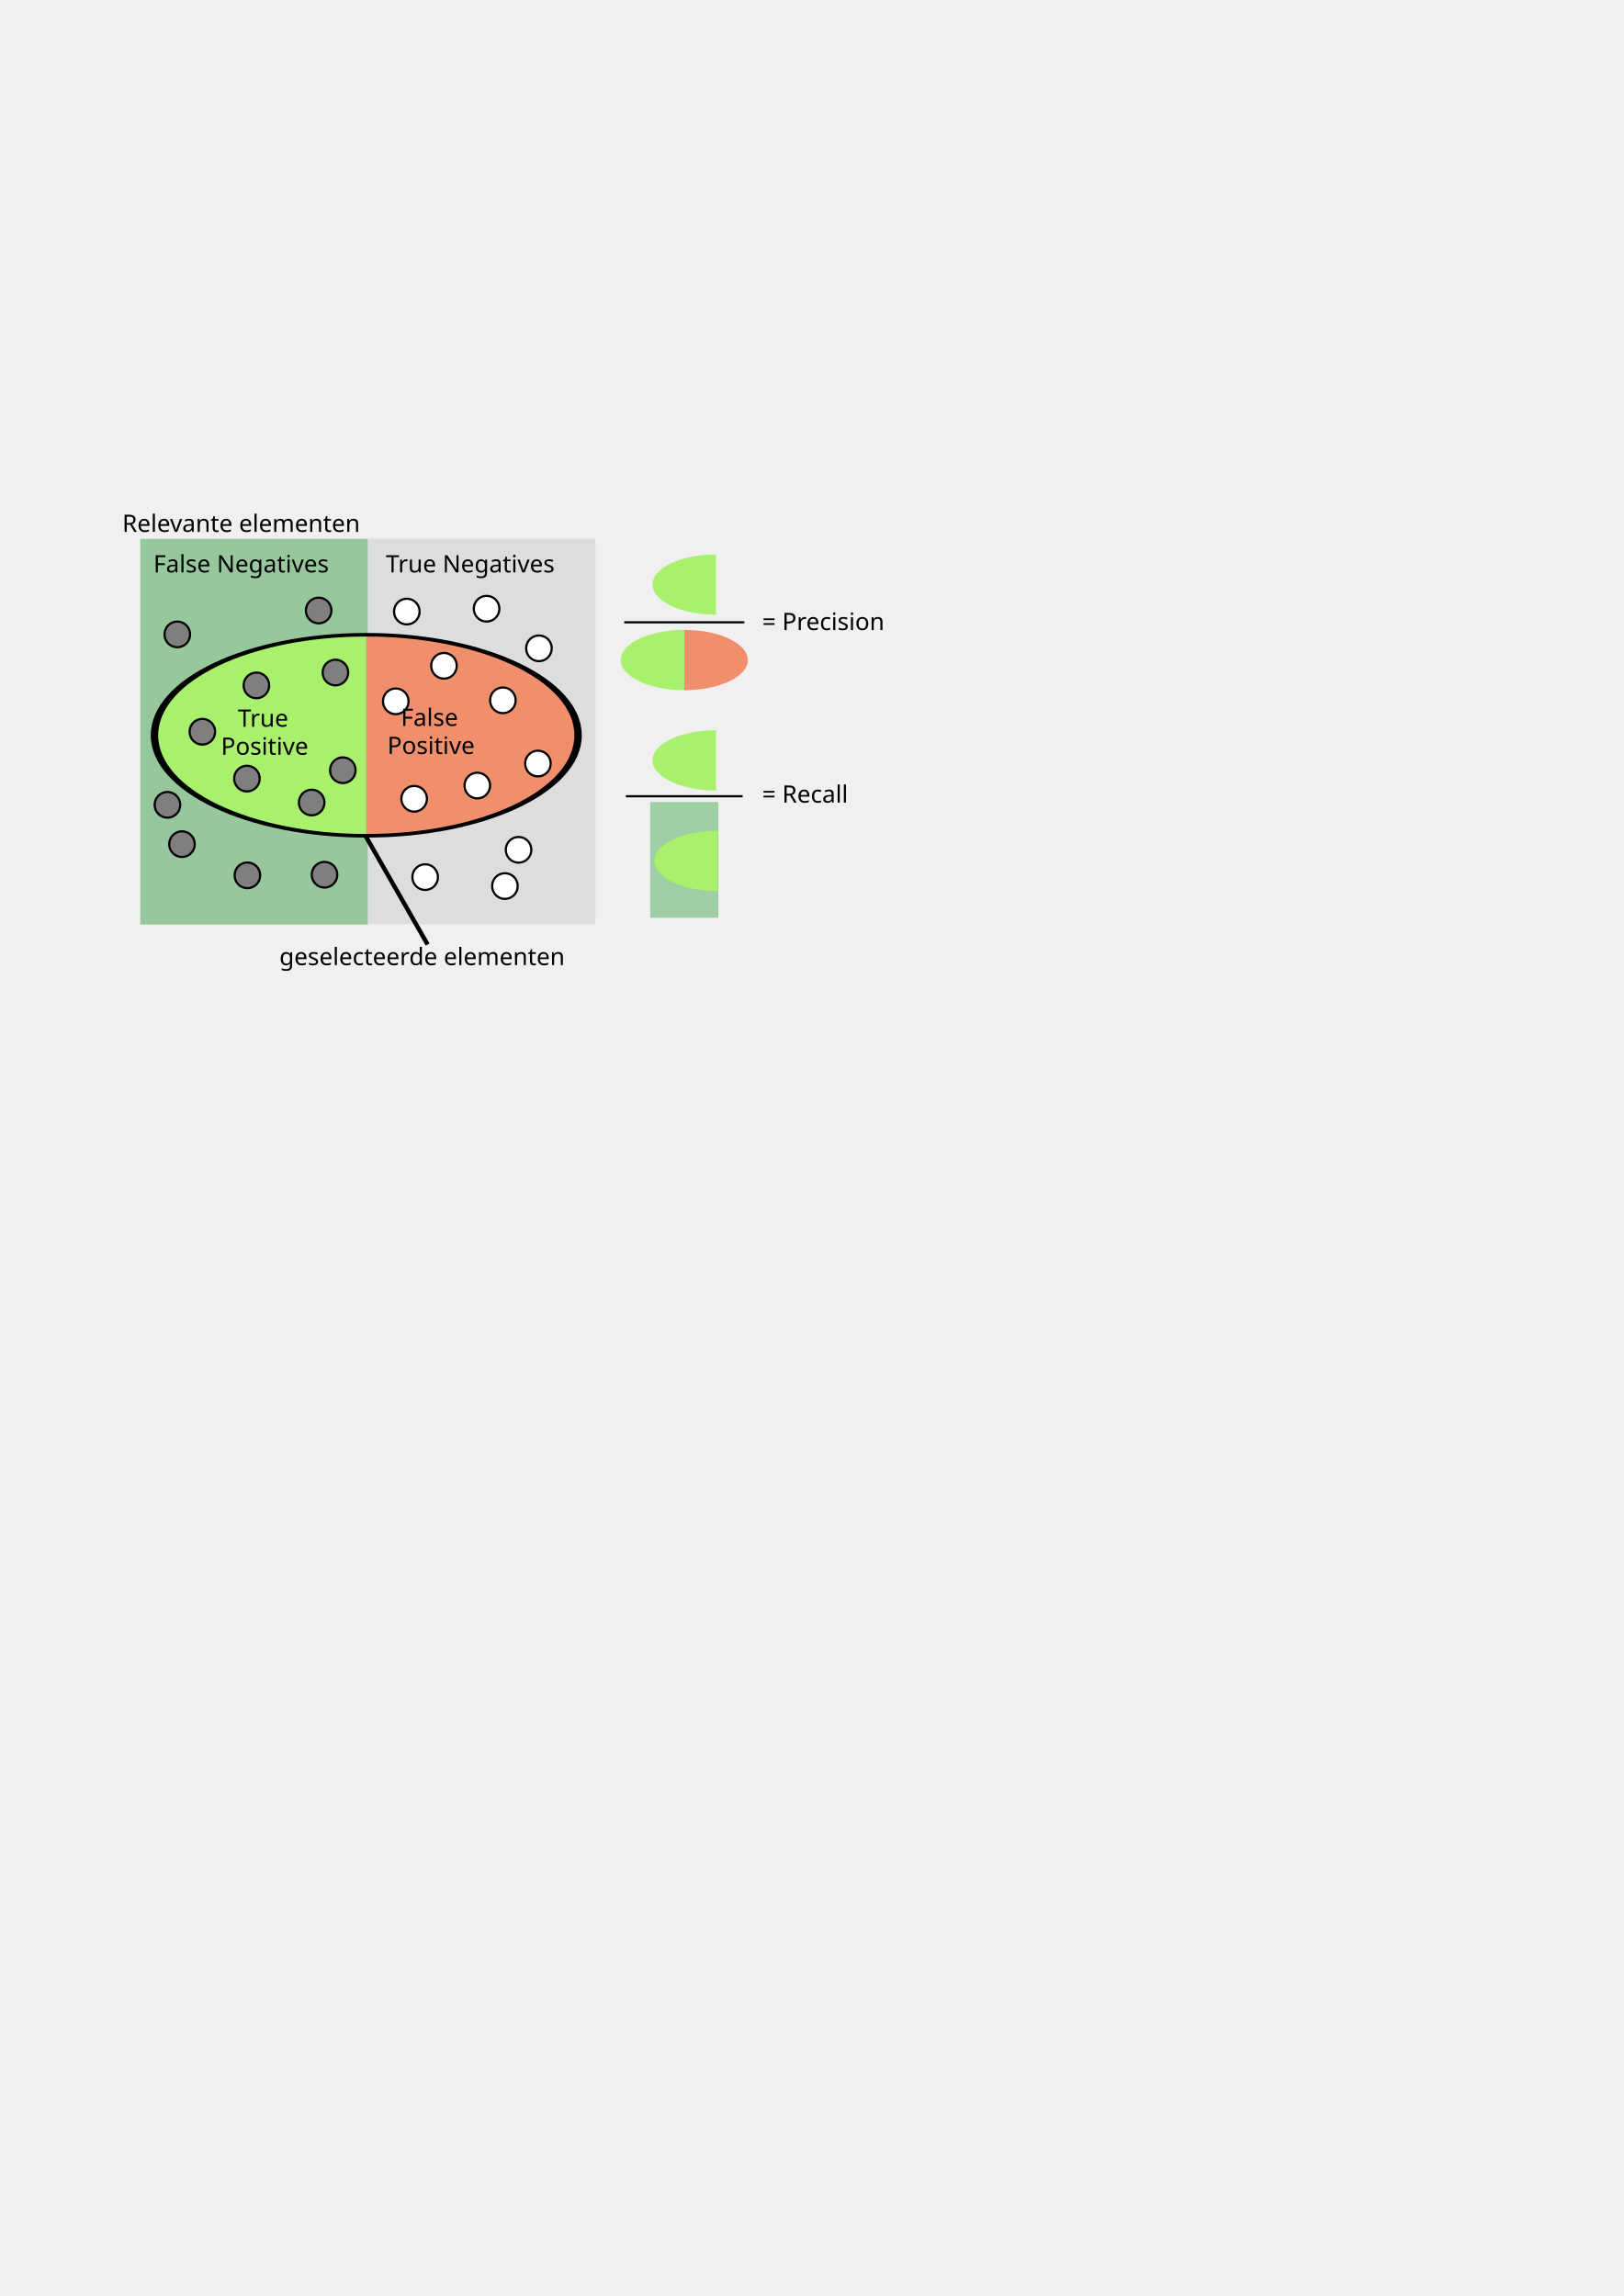
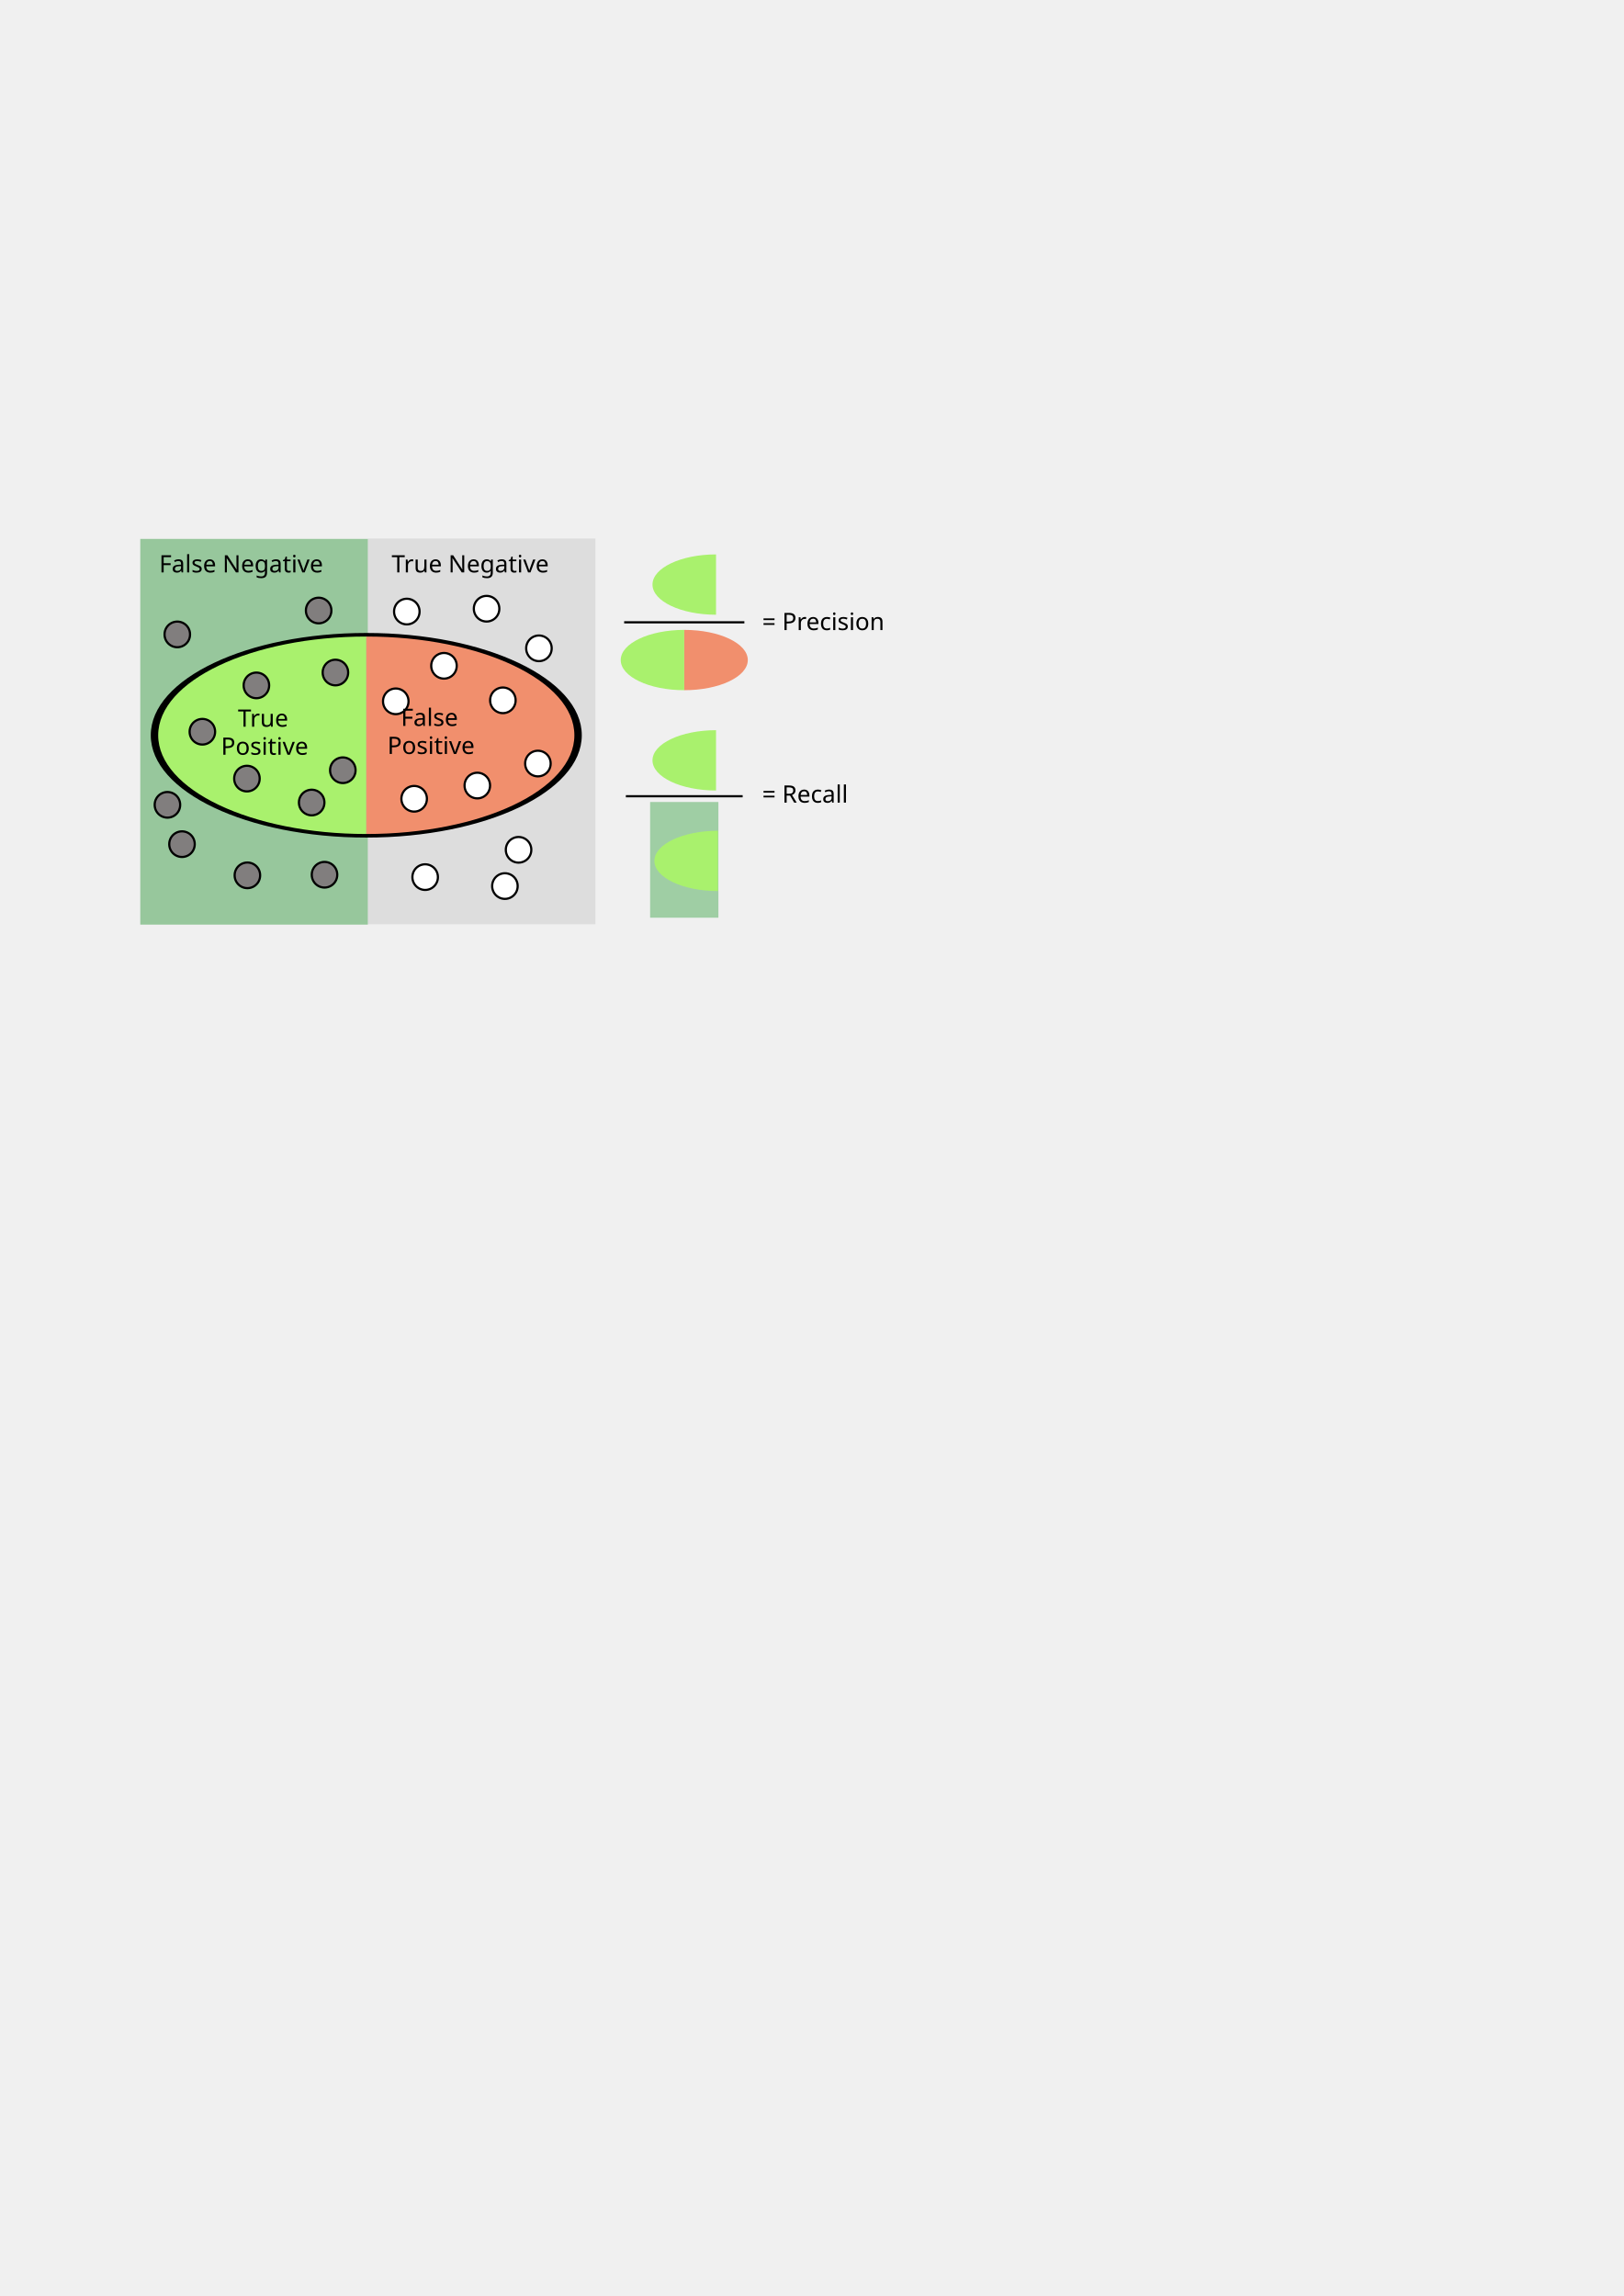
<svg xmlns="http://www.w3.org/2000/svg" width="744.094" height="1052.362" id="svg6324" version="1.1">
  <defs id="defs6326" />
  <g id="layer1">
    <rect style="fill:#000000;fill-opacity:0.082;stroke:none" id="rect7103-6" width="104.286" height="176.786" x="168.571" y="246.826" />
    <rect style="fill:#429e4c;fill-opacity:0.511;stroke:none" id="rect7103" width="104.286" height="176.786" x="64.286" y="247.005" />
    <path style="fill:#817e7e;stroke:#000000;stroke-width:5.377;stroke-miterlimit:4;stroke-opacity:1;stroke-dasharray:none;stroke-dashoffset:0;fill-opacity:1" id="path6332" d="m 140,138.076 a 31.429,31.429 0 1 1 -62.857,0 31.429,31.429 0 1 1 62.857,0 z" transform="matrix(0.1859633,0,0,0.1859633,63.21313,361.2387)" />
    <path style="fill:#817e7e;stroke:#000000;stroke-width:5.377;stroke-miterlimit:4;stroke-opacity:1;stroke-dasharray:none;stroke-dashoffset:0;fill-opacity:1" id="path6332-9" d="m 140,138.076 a 31.429,31.429 0 1 1 -62.857,0 31.429,31.429 0 1 1 62.857,0 z" transform="matrix(0.1859633,0,0,0.1859633,77.72255,297.0813)" />
    <g id="g7141" transform="matrix(2.074609,0,0,1,-181.1217,-2.857143)">
      <path transform="translate(-12.85714,154.2857)" d="m 181.071,231.648 c -25.839,0 -46.786,-20.627 -46.786,-46.071 0,-25.445 20.947,-46.071 46.786,-46.071 0,0 0,0 0,0 l 0,46.071 z" id="path7061-2" style="fill:#a9f16d;fill-opacity:1;stroke:none" />
      <path transform="translate(-12.85714,154.2857)" d="m 181.071,139.505 c 25.839,0 46.786,20.627 46.786,46.071 0,25.445 -20.947,46.071 -46.786,46.071 l 0,-46.071 z" id="path7061-2-6" style="fill:#f18f6d;fill-opacity:1;stroke:none" />
      <path transform="translate(-12.85714,154.2857)" d="m 227.857,185.576 c 0,25.445 -20.947,46.071 -46.786,46.071 -25.839,0 -46.786,-20.627 -46.786,-46.071 0,-25.445 20.947,-46.071 46.786,-46.071 25.839,0 46.786,20.627 46.786,46.071 z" id="path7061" style="fill:none;stroke:#000000;stroke-width:1.638;stroke-miterlimit:4;stroke-opacity:1;stroke-dasharray:none;stroke-dashoffset:0" />
    </g>
    <path style="fill:#817e7e;fill-opacity:1;stroke:#000000;stroke-width:5.377;stroke-miterlimit:4;stroke-opacity:1;stroke-dasharray:none;stroke-dashoffset:0" id="path6332-7" d="m 140,138.076 a 31.429,31.429 0 1 1 -62.857,0 31.429,31.429 0 1 1 62.857,0 z" transform="matrix(0.1859633,0,0,0.1859633,72.54819,309.7089)" />
    <path style="fill:#817e7e;fill-opacity:1;stroke:#000000;stroke-width:5.377;stroke-miterlimit:4;stroke-opacity:1;stroke-dasharray:none;stroke-dashoffset:0" id="path6332-8" d="m 140,138.076 a 31.429,31.429 0 1 1 -62.857,0 31.429,31.429 0 1 1 62.857,0 z" transform="matrix(0.1859633,0,0,0.1859633,133.5232,282.5763)" />
    <path style="fill:#817e7e;fill-opacity:1;stroke:#000000;stroke-width:5.377;stroke-miterlimit:4;stroke-opacity:1;stroke-dasharray:none;stroke-dashoffset:0" id="path6332-45" d="m 140,138.076 a 31.429,31.429 0 1 1 -62.857,0 31.429,31.429 0 1 1 62.857,0 z" transform="matrix(0.1859633,0,0,0.1859633,92.97275,331.1886)" />
    <path style="fill:#817e7e;fill-opacity:1;stroke:#000000;stroke-width:5.377;stroke-miterlimit:4;stroke-opacity:1;stroke-dasharray:none;stroke-dashoffset:0" id="path6332-0" d="m 140,138.076 a 31.429,31.429 0 1 1 -62.857,0 31.429,31.429 0 1 1 62.857,0 z" transform="matrix(0.1859633,0,0,0.1859633,122.6427,342.1538)" />
    <path style="fill:#817e7e;stroke:#000000;stroke-width:5.377;stroke-miterlimit:4;stroke-opacity:1;stroke-dasharray:none;stroke-dashoffset:0;fill-opacity:1" id="path6332-3" d="m 140,138.076 a 31.429,31.429 0 1 1 -62.857,0 31.429,31.429 0 1 1 62.857,0 z" transform="matrix(0.1859633,0,0,0.1859633,61.05871,265.0999)" />
    <path style="fill:#817e7e;fill-opacity:1;stroke:#000000;stroke-width:5.377;stroke-miterlimit:4;stroke-opacity:1;stroke-dasharray:none;stroke-dashoffset:0" id="path6332-6" d="m 140,138.076 a 31.429,31.429 0 1 1 -62.857,0 31.429,31.429 0 1 1 62.857,0 z" transform="matrix(0.1859633,0,0,0.1859633,125.8349,254.1479)" />
    <path style="fill:#817e7e;stroke:#000000;stroke-width:5.377;stroke-miterlimit:4;stroke-opacity:1;stroke-dasharray:none;stroke-dashoffset:0;fill-opacity:1" id="path6332-06" d="m 140,138.076 a 31.429,31.429 0 1 1 -62.857,0 31.429,31.429 0 1 1 62.857,0 z" transform="matrix(0.1859633,0,0,0.1859633,128.5247,375.2534)" />
    <path style="fill:#817e7e;fill-opacity:1;stroke:#000000;stroke-width:5.377;stroke-miterlimit:4;stroke-opacity:1;stroke-dasharray:none;stroke-dashoffset:0" id="path6332-5" d="m 140,138.076 a 31.429,31.429 0 1 1 -62.857,0 31.429,31.429 0 1 1 62.857,0 z" transform="matrix(0.1859633,0,0,0.1859633,136.9135,327.3533)" />
    <path style="fill:#817e7e;fill-opacity:1;stroke:#000000;stroke-width:5.377;stroke-miterlimit:4;stroke-opacity:1;stroke-dasharray:none;stroke-dashoffset:0" id="path6332-76" d="m 140,138.076 a 31.429,31.429 0 1 1 -62.857,0 31.429,31.429 0 1 1 62.857,0 z" transform="matrix(0.1859633,0,0,0.1859633,56.53988,343.2103)" />
    <path style="fill:#817e7e;fill-opacity:1;stroke:#000000;stroke-width:5.377;stroke-miterlimit:4;stroke-opacity:1;stroke-dasharray:none;stroke-dashoffset:0" id="path6332-56" d="m 140,138.076 a 31.429,31.429 0 1 1 -62.857,0 31.429,31.429 0 1 1 62.857,0 z" transform="matrix(0.1859633,0,0,0.1859633,97.30969,288.4707)" />
    <path style="fill:#817e7e;stroke:#000000;stroke-width:5.377;stroke-miterlimit:4;stroke-opacity:1;stroke-dasharray:none;stroke-dashoffset:0;fill-opacity:1" id="path6332-93" d="m 140,138.076 a 31.429,31.429 0 1 1 -62.857,0 31.429,31.429 0 1 1 62.857,0 z" transform="matrix(0.1859633,0,0,0.1859633,93.18097,375.5276)" />
    <path style="fill:#ffffff;fill-opacity:1;stroke:#000000;stroke-width:5.377;stroke-miterlimit:4;stroke-opacity:1;stroke-dasharray:none;stroke-dashoffset:0" id="path6332-9-4" d="m 140,138.076 a 31.429,31.429 0 1 1 -62.857,0 31.429,31.429 0 1 1 62.857,0 z" transform="matrix(0.1859633,0,0,0.1859633,202.7961,253.3216)" />
    <path style="fill:#ffffff;fill-opacity:1;stroke:#000000;stroke-width:5.377;stroke-miterlimit:4;stroke-opacity:1;stroke-dasharray:none;stroke-dashoffset:0" id="path6332-7-3" d="m 140,138.076 a 31.429,31.429 0 1 1 -62.857,0 31.429,31.429 0 1 1 62.857,0 z" transform="matrix(0.1859633,0,0,0.1859633,226.79,271.4764)" />
    <path style="fill:#ffffff;fill-opacity:1;stroke:#000000;stroke-width:5.377;stroke-miterlimit:4;stroke-opacity:1;stroke-dasharray:none;stroke-dashoffset:0" id="path6332-8-0" d="m 140,138.076 a 31.429,31.429 0 1 1 -62.857,0 31.429,31.429 0 1 1 62.857,0 z" transform="matrix(0.1859633,0,0,0.1859633,226.318,324.2873)" />
    <path style="fill:#ffffff;fill-opacity:1;stroke:#000000;stroke-width:5.377;stroke-miterlimit:4;stroke-opacity:1;stroke-dasharray:none;stroke-dashoffset:0" id="path6332-6-8" d="m 140,138.076 a 31.429,31.429 0 1 1 -62.857,0 31.429,31.429 0 1 1 62.857,0 z" transform="matrix(0.1859633,0,0,0.1859633,161.18,295.769)" />
    <path style="fill:#ffffff;fill-opacity:1;stroke:#000000;stroke-width:5.377;stroke-miterlimit:4;stroke-opacity:1;stroke-dasharray:none;stroke-dashoffset:0" id="path6332-06-4" d="m 140,138.076 a 31.429,31.429 0 1 1 -62.857,0 31.429,31.429 0 1 1 62.857,0 z" transform="matrix(0.1859633,0,0,0.1859633,166.2434,254.63)" />
    <path style="fill:#ffffff;fill-opacity:1;stroke:#000000;stroke-width:5.377;stroke-miterlimit:4;stroke-opacity:1;stroke-dasharray:none;stroke-dashoffset:0" id="path6332-32-3" d="m 140,138.076 a 31.429,31.429 0 1 1 -62.857,0 31.429,31.429 0 1 1 62.857,0 z" transform="matrix(0.1859633,0,0,0.1859633,169.6063,340.4355)" />
    <path style="fill:#ffffff;fill-opacity:1;stroke:#000000;stroke-width:5.377;stroke-miterlimit:4;stroke-opacity:1;stroke-dasharray:none;stroke-dashoffset:0" id="path6332-061-1" d="m 140,138.076 a 31.429,31.429 0 1 1 -62.857,0 31.429,31.429 0 1 1 62.857,0 z" transform="matrix(0.1859633,0,0,0.1859633,211.1951,380.4452)" />
    <path style="fill:#ffffff;fill-opacity:1;stroke:#000000;stroke-width:5.377;stroke-miterlimit:4;stroke-opacity:1;stroke-dasharray:none;stroke-dashoffset:0" id="path6332-54-9" d="m 140,138.076 a 31.429,31.429 0 1 1 -62.857,0 31.429,31.429 0 1 1 62.857,0 z" transform="matrix(0.1859633,0,0,0.1859633,198.5455,334.3726)" />
    <path style="fill:#ffffff;fill-opacity:1;stroke:#000000;stroke-width:5.377;stroke-miterlimit:4;stroke-opacity:1;stroke-dasharray:none;stroke-dashoffset:0" id="path6332-76-2" d="m 140,138.076 a 31.429,31.429 0 1 1 -62.857,0 31.429,31.429 0 1 1 62.857,0 z" transform="matrix(0.1859633,0,0,0.1859633,183.2736,279.486)" />
    <path style="fill:#ffffff;fill-opacity:1;stroke:#000000;stroke-width:5.377;stroke-miterlimit:4;stroke-opacity:1;stroke-dasharray:none;stroke-dashoffset:0" id="path6332-56-0" d="m 140,138.076 a 31.429,31.429 0 1 1 -62.857,0 31.429,31.429 0 1 1 62.857,0 z" transform="matrix(0.1859633,0,0,0.1859633,217.4547,363.8262)" />
    <path style="fill:#ffffff;fill-opacity:1;stroke:#000000;stroke-width:5.377;stroke-miterlimit:4;stroke-opacity:1;stroke-dasharray:none;stroke-dashoffset:0" id="path6332-74-8" d="m 140,138.076 a 31.429,31.429 0 1 1 -62.857,0 31.429,31.429 0 1 1 62.857,0 z" transform="matrix(0.1859633,0,0,0.1859633,210.264,295.3122)" />
    <path style="fill:#ffffff;fill-opacity:1;stroke:#000000;stroke-width:5.377;stroke-miterlimit:4;stroke-opacity:1;stroke-dasharray:none;stroke-dashoffset:0" id="path6332-52-9" d="m 140,138.076 a 31.429,31.429 0 1 1 -62.857,0 31.429,31.429 0 1 1 62.857,0 z" transform="matrix(0.1859633,0,0,0.1859633,174.6475,376.3444)" />
-     <text xml:space="preserve" style="font-size:8px;font-style:normal;font-weight:normal;text-align:center;line-height:125%;letter-spacing:0px;word-spacing:0px;text-anchor:middle;fill:#000000;fill-opacity:1;stroke:none;font-family:Sans" x="115.714" y="243.791" id="text7123">
-       <tspan id="tspan7125" x="115.714" y="243.791" style="font-size:11px">Relevante elementen</tspan>
-     </text>
    <text xml:space="preserve" style="font-size:8px;font-style:normal;font-weight:normal;text-align:center;line-height:125%;letter-spacing:0px;word-spacing:0px;text-anchor:middle;fill:#000000;fill-opacity:1;stroke:none;font-family:Sans" x="115.714" y="262.362" id="text7133">
-       <tspan id="tspan7135" x="115.714" y="262.362" style="font-size:11px">False Negatives</tspan>
+       <tspan id="tspan7135" x="115.714" y="262.362" style="font-size:11px">False Negative</tspan>
    </text>
    <text xml:space="preserve" style="font-size:8px;font-style:normal;font-weight:normal;text-align:center;line-height:125%;letter-spacing:0px;word-spacing:0px;text-anchor:middle;fill:#000000;fill-opacity:1;stroke:none;font-family:Sans" x="220.714" y="262.362" id="text7137">
-       <tspan id="tspan7139" x="220.714" y="262.362" style="font-size:11px">True Negatives</tspan>
+       <tspan id="tspan7139" x="220.714" y="262.362" style="font-size:11px">True Negative</tspan>
    </text>
    <g id="g7154" transform="translate(-8.571428,5)">
      <text id="text7146" y="328.076" x="136.429" style="font-size:8px;font-style:normal;font-weight:normal;text-align:center;line-height:125%;letter-spacing:0px;word-spacing:0px;text-anchor:middle;fill:#000000;fill-opacity:1;stroke:none;font-family:Sans" xml:space="preserve">
        <tspan style="font-size:11px" y="328.076" x="136.429" id="tspan7148">True</tspan>
      </text>
      <text id="text7150" y="340.934" x="137.143" style="font-size:8px;font-style:normal;font-weight:normal;text-align:center;line-height:125%;letter-spacing:0px;word-spacing:0px;text-anchor:middle;fill:#000000;fill-opacity:1;stroke:none;font-family:Sans" xml:space="preserve">
        <tspan style="font-size:11px" y="340.934" x="137.143" id="tspan7152">Positive</tspan>
      </text>
    </g>
    <g id="g7154-4" transform="translate(64.03865,5.360215)">
      <g id="g7190" transform="translate(5.714286,-0.7142857)">
        <text xml:space="preserve" style="font-size:8px;font-style:normal;font-weight:normal;text-align:center;line-height:125%;letter-spacing:0px;word-spacing:0px;text-anchor:middle;fill:#000000;fill-opacity:1;stroke:none;font-family:Sans" x="136.429" y="328.076" id="text7146-9">
          <tspan id="tspan7148-5" x="136.429" y="328.076" style="font-size:11px">False</tspan>
        </text>
        <text xml:space="preserve" style="font-size:8px;font-style:normal;font-weight:normal;text-align:center;line-height:125%;letter-spacing:0px;word-spacing:0px;text-anchor:middle;fill:#000000;fill-opacity:1;stroke:none;font-family:Sans" x="137.143" y="340.934" id="text7150-0">
          <tspan id="tspan7152-4" x="137.143" y="340.934" style="font-size:11px">Positive</tspan>
        </text>
      </g>
    </g>
    <g id="g7338" transform="translate(-0.3264763,0)">
      <path transform="matrix(0.6223826,0,0,0.3,201.2082,246.8546)" d="m 181.071,231.648 c -25.839,0 -46.786,-20.627 -46.786,-46.071 0,-25.445 20.947,-46.071 46.786,-46.071 0,0 0,0 0,0 l 0,46.071 z" id="path7061-2-7" style="fill:#a9f16d;fill-opacity:1;stroke:none" />
      <path transform="matrix(0.6223826,0,0,0.3,201.2082,246.8546)" d="m 181.071,139.505 c 25.839,0 46.786,20.627 46.786,46.071 0,25.445 -20.947,46.071 -46.786,46.071 l 0,-46.071 z" id="path7061-2-6-1" style="fill:#f18f6d;fill-opacity:1;stroke:none" />
    </g>
    <path style="fill:#a9f16d;fill-opacity:1;stroke:none" id="path7061-2-7-2" d="m 181.071,231.648 a 46.786,46.071 0 1 1 0,-92.143 l 0,46.071 z" transform="matrix(0.6223826,0,0,0.3,215.441,212.2628)" />
    <path id="path7245" d="m 286.03,285.232 55.094,0" style="fill:none;stroke:#000000;stroke-width:1px;stroke-linecap:butt;stroke-linejoin:miter;stroke-opacity:1" />
    <path id="path7245-6" d="m 286.817,364.953 53.521,0" style="fill:none;stroke:#000000;stroke-width:1px;stroke-linecap:butt;stroke-linejoin:miter;stroke-opacity:1" />
    <path transform="matrix(0.6223826,0,0,0.3,215.441,292.8287)" d="m 181.071,231.648 a 46.786,46.071 0 1 1 0,-92.143 l 0,46.071 z" id="path7061-2-2-2" style="fill:#a9f16d;fill-opacity:1;stroke:none" />
    <g id="g7342" transform="translate(-0.07490694,-7.6293945e-6)">
      <rect y="367.592" x="298.009" height="53.036" width="31.286" id="rect7103-7" style="fill:#9fcea4;fill-opacity:1;stroke:none" />
      <path style="fill:#a9f16d;fill-opacity:1;stroke:none" id="path7061-2-2" d="m 181.071,231.648 c -25.839,0 -46.786,-20.627 -46.786,-46.071 0,-25.445 20.947,-46.071 46.786,-46.071 0,0 0,0 0,0 l 0,46.071 z" transform="matrix(0.6223826,0,0,0.3,216.3852,338.9192)" />
-       <text xml:space="preserve" style="font-size:8px;font-style:normal;font-weight:normal;text-align:center;line-height:125%;letter-spacing:0px;word-spacing:0px;text-anchor:middle;fill:#000000;fill-opacity:1;stroke:none;font-family:Sans" x="200.714" y="442.362" id="text7346" transform="translate(0.07490694,7.6293945e-6)">
-         <tspan id="tspan7348" x="200.714" y="442.362" style="font-size:11px">geselecteerde elementen</tspan>
-       </text>
-       <path style="fill:none;stroke:#000000;stroke-width:2;stroke-linecap:butt;stroke-linejoin:miter;stroke-miterlimit:4;stroke-opacity:1;stroke-dasharray:none" d="m 167.47,382.911 28.571,50" id="path7350" />
    </g>
    <text xml:space="preserve" style="font-size:11px;font-style:normal;font-weight:normal;text-align:start;line-height:125%;letter-spacing:0px;word-spacing:0px;text-anchor:start;fill:#000000;fill-opacity:1;stroke:none;font-family:Sans" x="349.286" y="288.791" id="text7309">
      <tspan id="tspan7311" x="349.286" y="288.791">= Precision</tspan>
    </text>
    <text xml:space="preserve" style="font-size:11px;font-style:normal;font-weight:normal;text-align:start;line-height:125%;letter-spacing:0px;word-spacing:0px;text-anchor:start;fill:#000000;fill-opacity:1;stroke:none;font-family:Sans" x="349.286" y="367.892" id="text7309-1">
      <tspan x="349.286" y="367.892" id="tspan7334">= Recall</tspan>
    </text>
  </g>
</svg>
